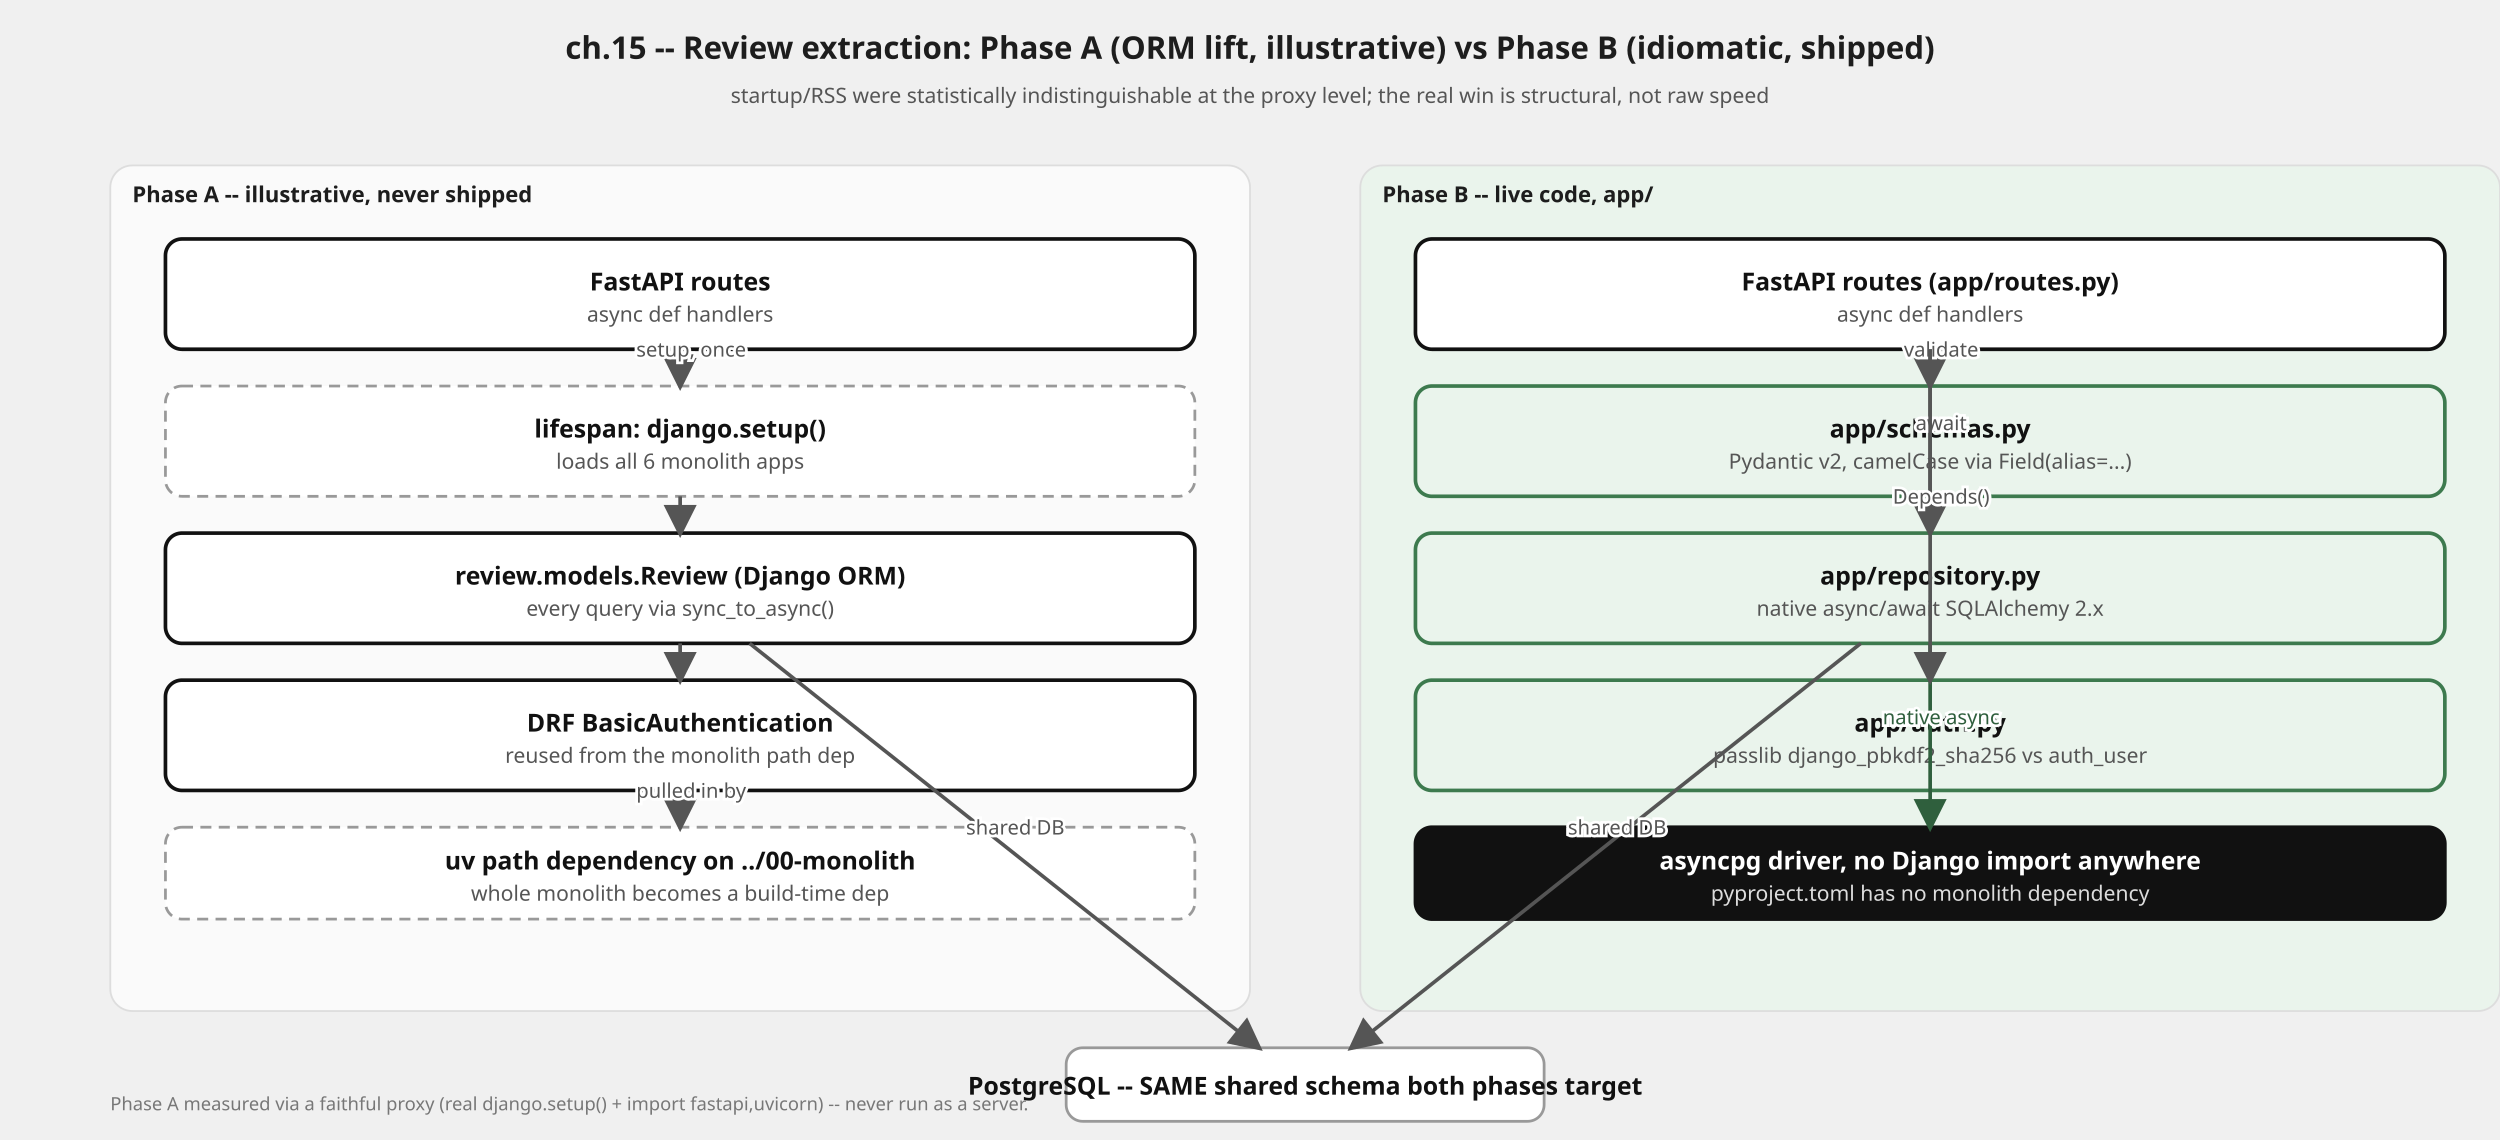
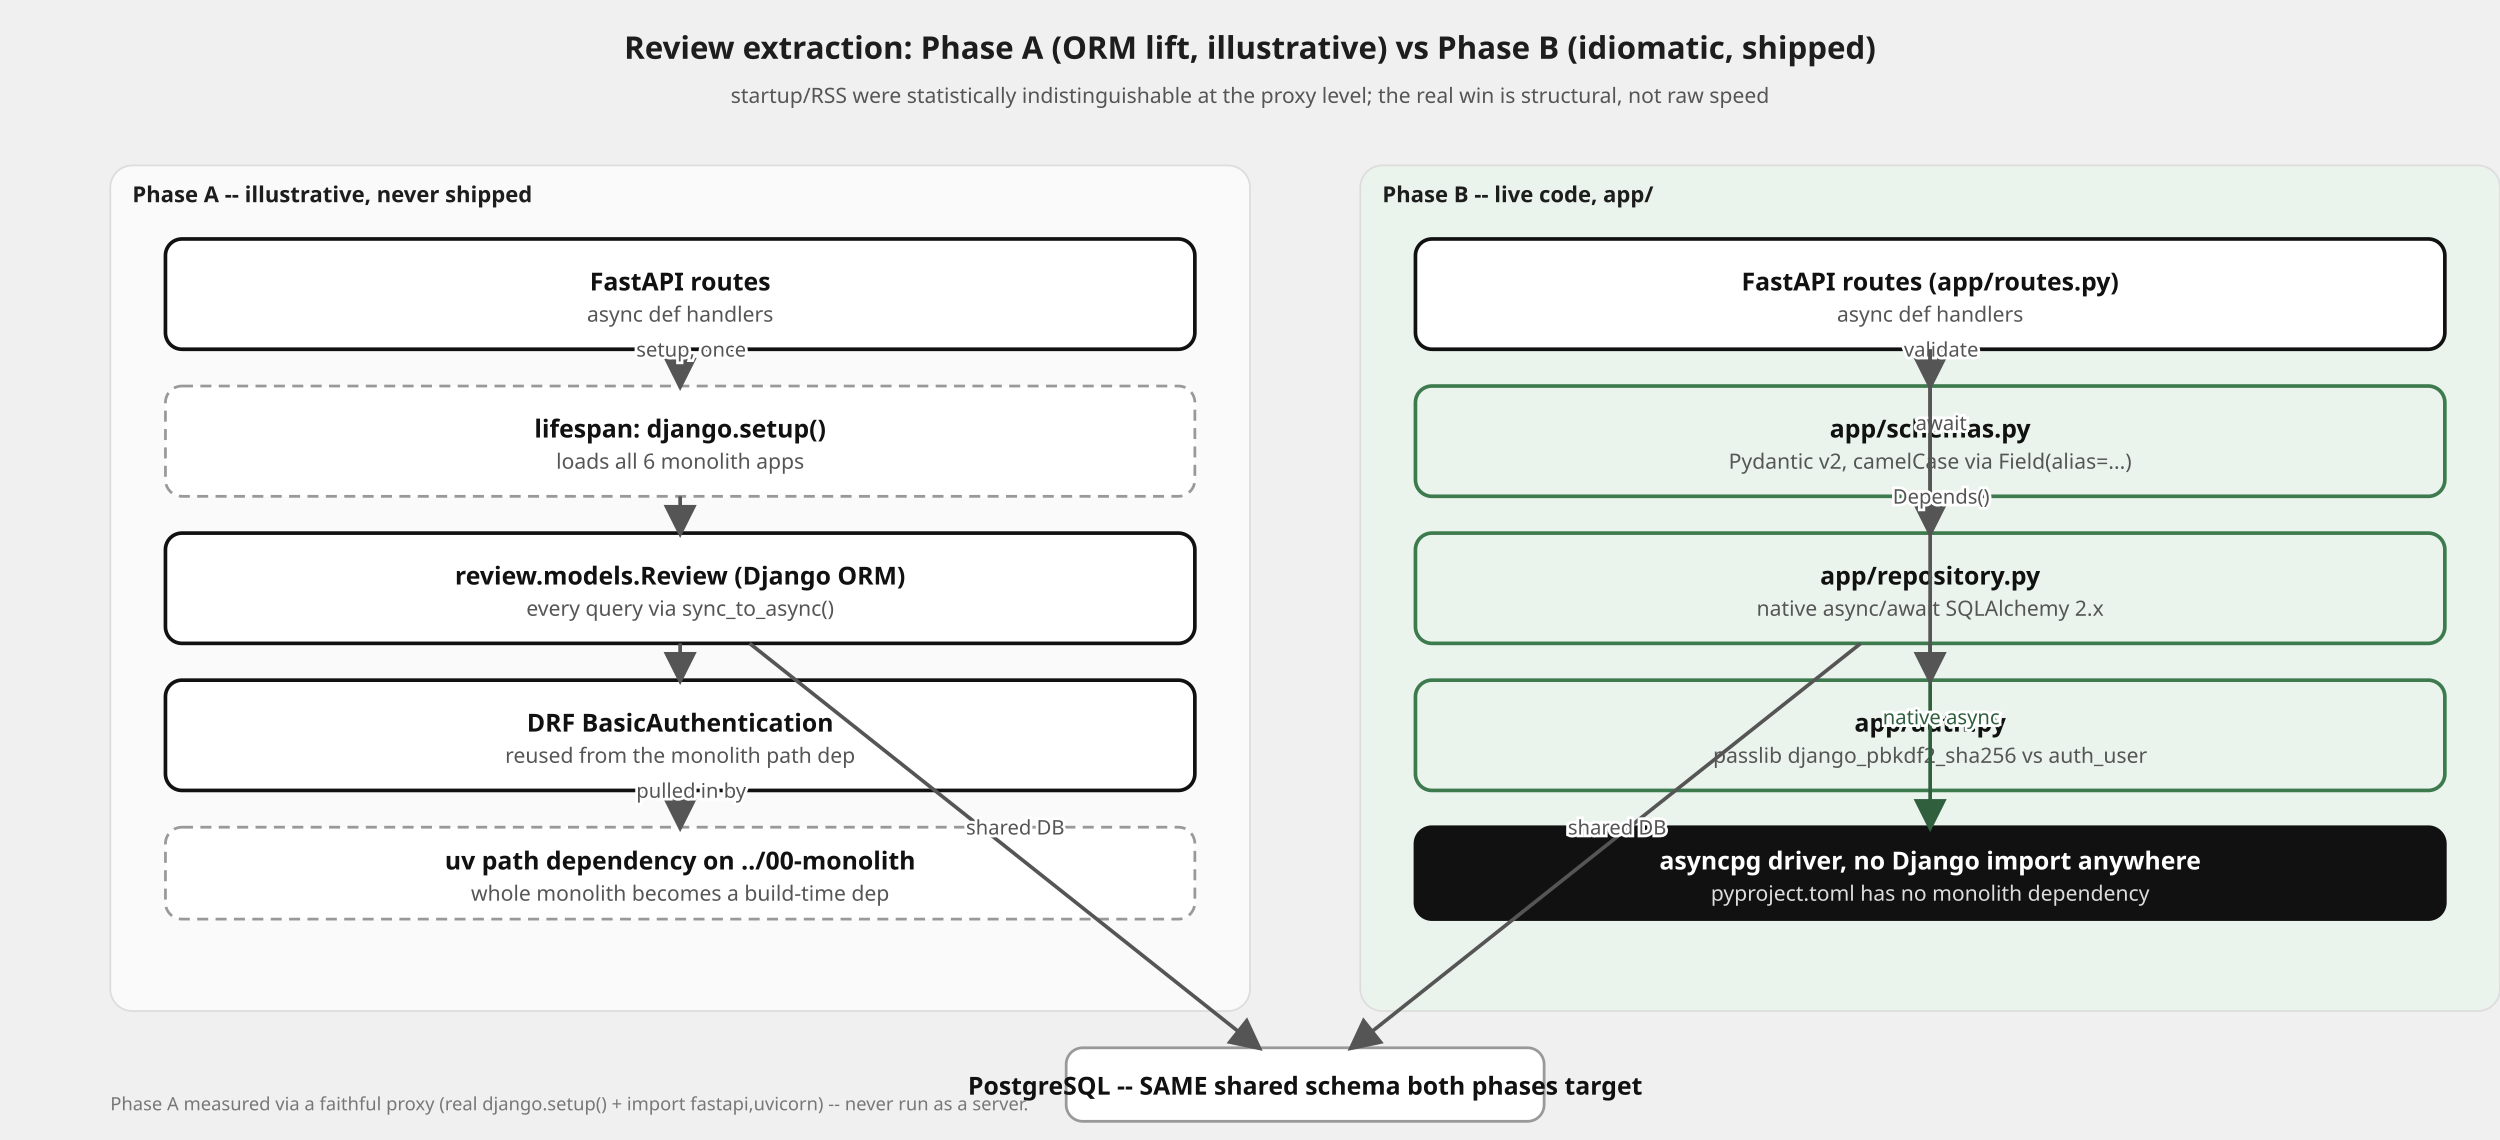
<svg xmlns="http://www.w3.org/2000/svg" viewBox="0 0 1360 620" font-family="'Red Hat Text', system-ui, sans-serif" role="img">
  <defs>
    <marker id="a" viewBox="0 0 10 10" refX="8.5" refY="5" markerWidth="9" markerHeight="9" orient="auto-start-reverse">
      <path d="M0,0 L10,5 L0,10 z" fill="#555" />
    </marker>
    <marker id="am" viewBox="0 0 10 10" refX="8.5" refY="5" markerWidth="9" markerHeight="9" orient="auto-start-reverse">
      <path d="M0,0 L10,5 L0,10 z" fill="#2f5f3d" />
    </marker>
  </defs>
  <rect x="60" y="90" width="620" height="460" rx="12" fill="#fafafa" stroke="#ddd" />
  <text x="72" y="110" font-size="12" font-weight="700" fill="#1d1d1d">Phase A -- illustrative, never shipped</text>
  <rect x="740" y="90" width="620" height="460" rx="12" fill="#eaf4ec" stroke="#ddd" />
  <text x="752" y="110" font-size="12" font-weight="700" fill="#1d1d1d">Phase B -- live code, app/</text>
  <rect x="90" y="130" width="560" height="60" rx="9" fill="#ffffff" stroke="#111111" stroke-width="2" />
  <text x="370.0" y="158.0" font-size="13.5" font-weight="700" fill="#111111" text-anchor="middle">FastAPI routes</text>
  <text x="370.0" y="175.0" font-size="11.5" fill="#555555" text-anchor="middle">async def handlers</text>
  <rect x="90" y="210" width="560" height="60" rx="9" fill="#ffffff" stroke="#999999" stroke-width="1.5" stroke-dasharray="6 4" />
  <text x="370.0" y="238.0" font-size="13.5" font-weight="700" fill="#111111" text-anchor="middle">lifespan: django.setup()</text>
  <text x="370.0" y="255.0" font-size="11.5" fill="#555555" text-anchor="middle">loads all 6 monolith apps</text>
  <rect x="90" y="290" width="560" height="60" rx="9" fill="#ffffff" stroke="#111111" stroke-width="2" />
  <text x="370.0" y="318.0" font-size="13.5" font-weight="700" fill="#111111" text-anchor="middle">review.models.Review (Django ORM)</text>
  <text x="370.0" y="335.0" font-size="11.5" fill="#555555" text-anchor="middle">every query via sync_to_async()</text>
  <rect x="90" y="370" width="560" height="60" rx="9" fill="#ffffff" stroke="#111111" stroke-width="2" />
  <text x="370.0" y="398.0" font-size="13.5" font-weight="700" fill="#111111" text-anchor="middle">DRF BasicAuthentication</text>
  <text x="370.0" y="415.0" font-size="11.5" fill="#555555" text-anchor="middle">reused from the monolith path dep</text>
  <rect x="90" y="450" width="560" height="50" rx="9" fill="#ffffff" stroke="#999999" stroke-width="1.5" stroke-dasharray="6 4" />
  <text x="370.0" y="473.0" font-size="13.5" font-weight="700" fill="#111111" text-anchor="middle">uv path dependency on ../00-monolith</text>
  <text x="370.0" y="490.0" font-size="11.5" fill="#555555" text-anchor="middle">whole monolith becomes a build-time dep</text>
  <rect x="770" y="130" width="560" height="60" rx="9" fill="#ffffff" stroke="#111111" stroke-width="2" />
  <text x="1050.0" y="158.0" font-size="13.5" font-weight="700" fill="#111111" text-anchor="middle">FastAPI routes (app/routes.py)</text>
  <text x="1050.0" y="175.0" font-size="11.5" fill="#555555" text-anchor="middle">async def handlers</text>
  <rect x="770" y="210" width="560" height="60" rx="9" fill="#eaf4ec" stroke="#3d7a4e" stroke-width="2" />
  <text x="1050.0" y="238.0" font-size="13.5" font-weight="700" fill="#111111" text-anchor="middle">app/schemas.py</text>
  <text x="1050.0" y="255.0" font-size="11.5" fill="#555555" text-anchor="middle">Pydantic v2, camelCase via Field(alias=...)</text>
  <rect x="770" y="290" width="560" height="60" rx="9" fill="#eaf4ec" stroke="#3d7a4e" stroke-width="2" />
  <text x="1050.0" y="318.0" font-size="13.5" font-weight="700" fill="#111111" text-anchor="middle">app/repository.py</text>
  <text x="1050.0" y="335.0" font-size="11.5" fill="#555555" text-anchor="middle">native async/await SQLAlchemy 2.x</text>
  <rect x="770" y="370" width="560" height="60" rx="9" fill="#eaf4ec" stroke="#3d7a4e" stroke-width="2" />
  <text x="1050.0" y="398.0" font-size="13.5" font-weight="700" fill="#111111" text-anchor="middle">app/auth.py</text>
  <text x="1050.0" y="415.0" font-size="11.5" fill="#555555" text-anchor="middle">passlib django_pbkdf2_sha256 vs auth_user</text>
  <rect x="770" y="450" width="560" height="50" rx="9" fill="#111111" stroke="#111111" stroke-width="2" />
  <text x="1050.0" y="473.0" font-size="13.5" font-weight="700" fill="#ffffff" text-anchor="middle">asyncpg driver, no Django import anywhere</text>
  <text x="1050.0" y="490.0" font-size="11.5" fill="#dddddd" text-anchor="middle">pyproject.toml has no monolith dependency</text>
  <rect x="580.0" y="570" width="260" height="40" rx="9" fill="#ffffff" stroke="#999999" stroke-width="1.5" />
  <text x="710.0" y="595.5" font-size="13.5" font-weight="700" fill="#111111" text-anchor="middle">PostgreSQL -- SAME shared schema both phases target</text>
  <path d="M370.0,190.0 L370.0,210.0" fill="none" stroke="#555" stroke-width="2" stroke-dasharray="5 4" marker-end="url(#a)" />
  <text x="376.0" y="194.0" font-size="11" fill="#ffffff" stroke="#ffffff" stroke-width="3" paint-order="stroke" text-anchor="middle">setup, once</text>
  <text x="376.0" y="194.0" font-size="11" fill="#555" text-anchor="middle">setup, once</text>
  <path d="M370.0,270.0 L370.0,290.0" fill="none" stroke="#555" stroke-width="2" stroke-dasharray="5 4" marker-end="url(#a)" />
  <path d="M370.0,350.0 L370.0,370.0" fill="none" stroke="#555" stroke-width="2" stroke-dasharray="5 4" marker-end="url(#a)" />
  <path d="M370.0,430.0 L370.0,450.0" fill="none" stroke="#555" stroke-width="2" stroke-dasharray="5 4" marker-end="url(#a)" />
  <text x="376.0" y="434.0" font-size="11" fill="#ffffff" stroke="#ffffff" stroke-width="3" paint-order="stroke" text-anchor="middle">pulled in by</text>
  <text x="376.0" y="434.0" font-size="11" fill="#555" text-anchor="middle">pulled in by</text>
  <path d="M1050.0,190.0 L1050.0,210.0" fill="none" stroke="#555" stroke-width="2" marker-end="url(#a)" />
  <text x="1056.0" y="194.0" font-size="11" fill="#ffffff" stroke="#ffffff" stroke-width="3" paint-order="stroke" text-anchor="middle">validate</text>
  <text x="1056.0" y="194.0" font-size="11" fill="#555" text-anchor="middle">validate</text>
  <path d="M1050.0,190.0 L1050.0,290.0" fill="none" stroke="#555" stroke-width="2" marker-end="url(#a)" />
  <text x="1056.0" y="234.0" font-size="11" fill="#ffffff" stroke="#ffffff" stroke-width="3" paint-order="stroke" text-anchor="middle">await</text>
  <text x="1056.0" y="234.0" font-size="11" fill="#555" text-anchor="middle">await</text>
  <path d="M1050.0,350.0 L1050.0,450.0" fill="none" stroke="#2f5f3d" stroke-width="2" marker-end="url(#am)" />
  <text x="1056.0" y="394.0" font-size="11" fill="#ffffff" stroke="#ffffff" stroke-width="3" paint-order="stroke" text-anchor="middle">native async</text>
  <text x="1056.0" y="394.0" font-size="11" fill="#2f5f3d" text-anchor="middle">native async</text>
  <path d="M1050.0,190.0 L1050.0,370.0" fill="none" stroke="#555" stroke-width="2" marker-end="url(#a)" />
  <text x="1056.0" y="274.0" font-size="11" fill="#ffffff" stroke="#ffffff" stroke-width="3" paint-order="stroke" text-anchor="middle">Depends()</text>
  <text x="1056.0" y="274.0" font-size="11" fill="#555" text-anchor="middle">Depends()</text>
  <path d="M407.778,350.0 L684.815,570.0" fill="none" stroke="#555" stroke-width="2" marker-end="url(#a)" />
  <text x="552.296" y="454.0" font-size="11" fill="#ffffff" stroke="#ffffff" stroke-width="3" paint-order="stroke" text-anchor="middle">shared DB</text>
  <text x="552.296" y="454.0" font-size="11" fill="#555" text-anchor="middle">shared DB</text>
  <path d="M1012.222,350.0 L735.185,570.0" fill="none" stroke="#555" stroke-width="2" marker-end="url(#a)" />
  <text x="879.704" y="454.0" font-size="11" fill="#ffffff" stroke="#ffffff" stroke-width="3" paint-order="stroke" text-anchor="middle">shared DB</text>
  <text x="879.704" y="454.0" font-size="11" fill="#555" text-anchor="middle">shared DB</text>
-   <text x="680.0" y="32" font-size="17" fill="#1d1d1d" text-anchor="middle" font-weight="700">ch.15 -- Review extraction: Phase A (ORM lift, illustrative) vs Phase B (idiomatic, shipped)</text>
+   <text x="680.0" y="32" font-size="17" fill="#1d1d1d" text-anchor="middle" font-weight="700">Review extraction: Phase A (ORM lift, illustrative) vs Phase B (idiomatic, shipped)</text>
  <text x="680.0" y="56" font-size="11.5" fill="#555555" text-anchor="middle">startup/RSS were statistically indistinguishable at the proxy level; the real win is structural, not raw speed</text>
  <text x="60" y="604" font-size="10" fill="#777777" text-anchor="start">Phase A measured via a faithful proxy (real django.setup() + import fastapi,uvicorn) -- never run as a server.</text>
</svg>
